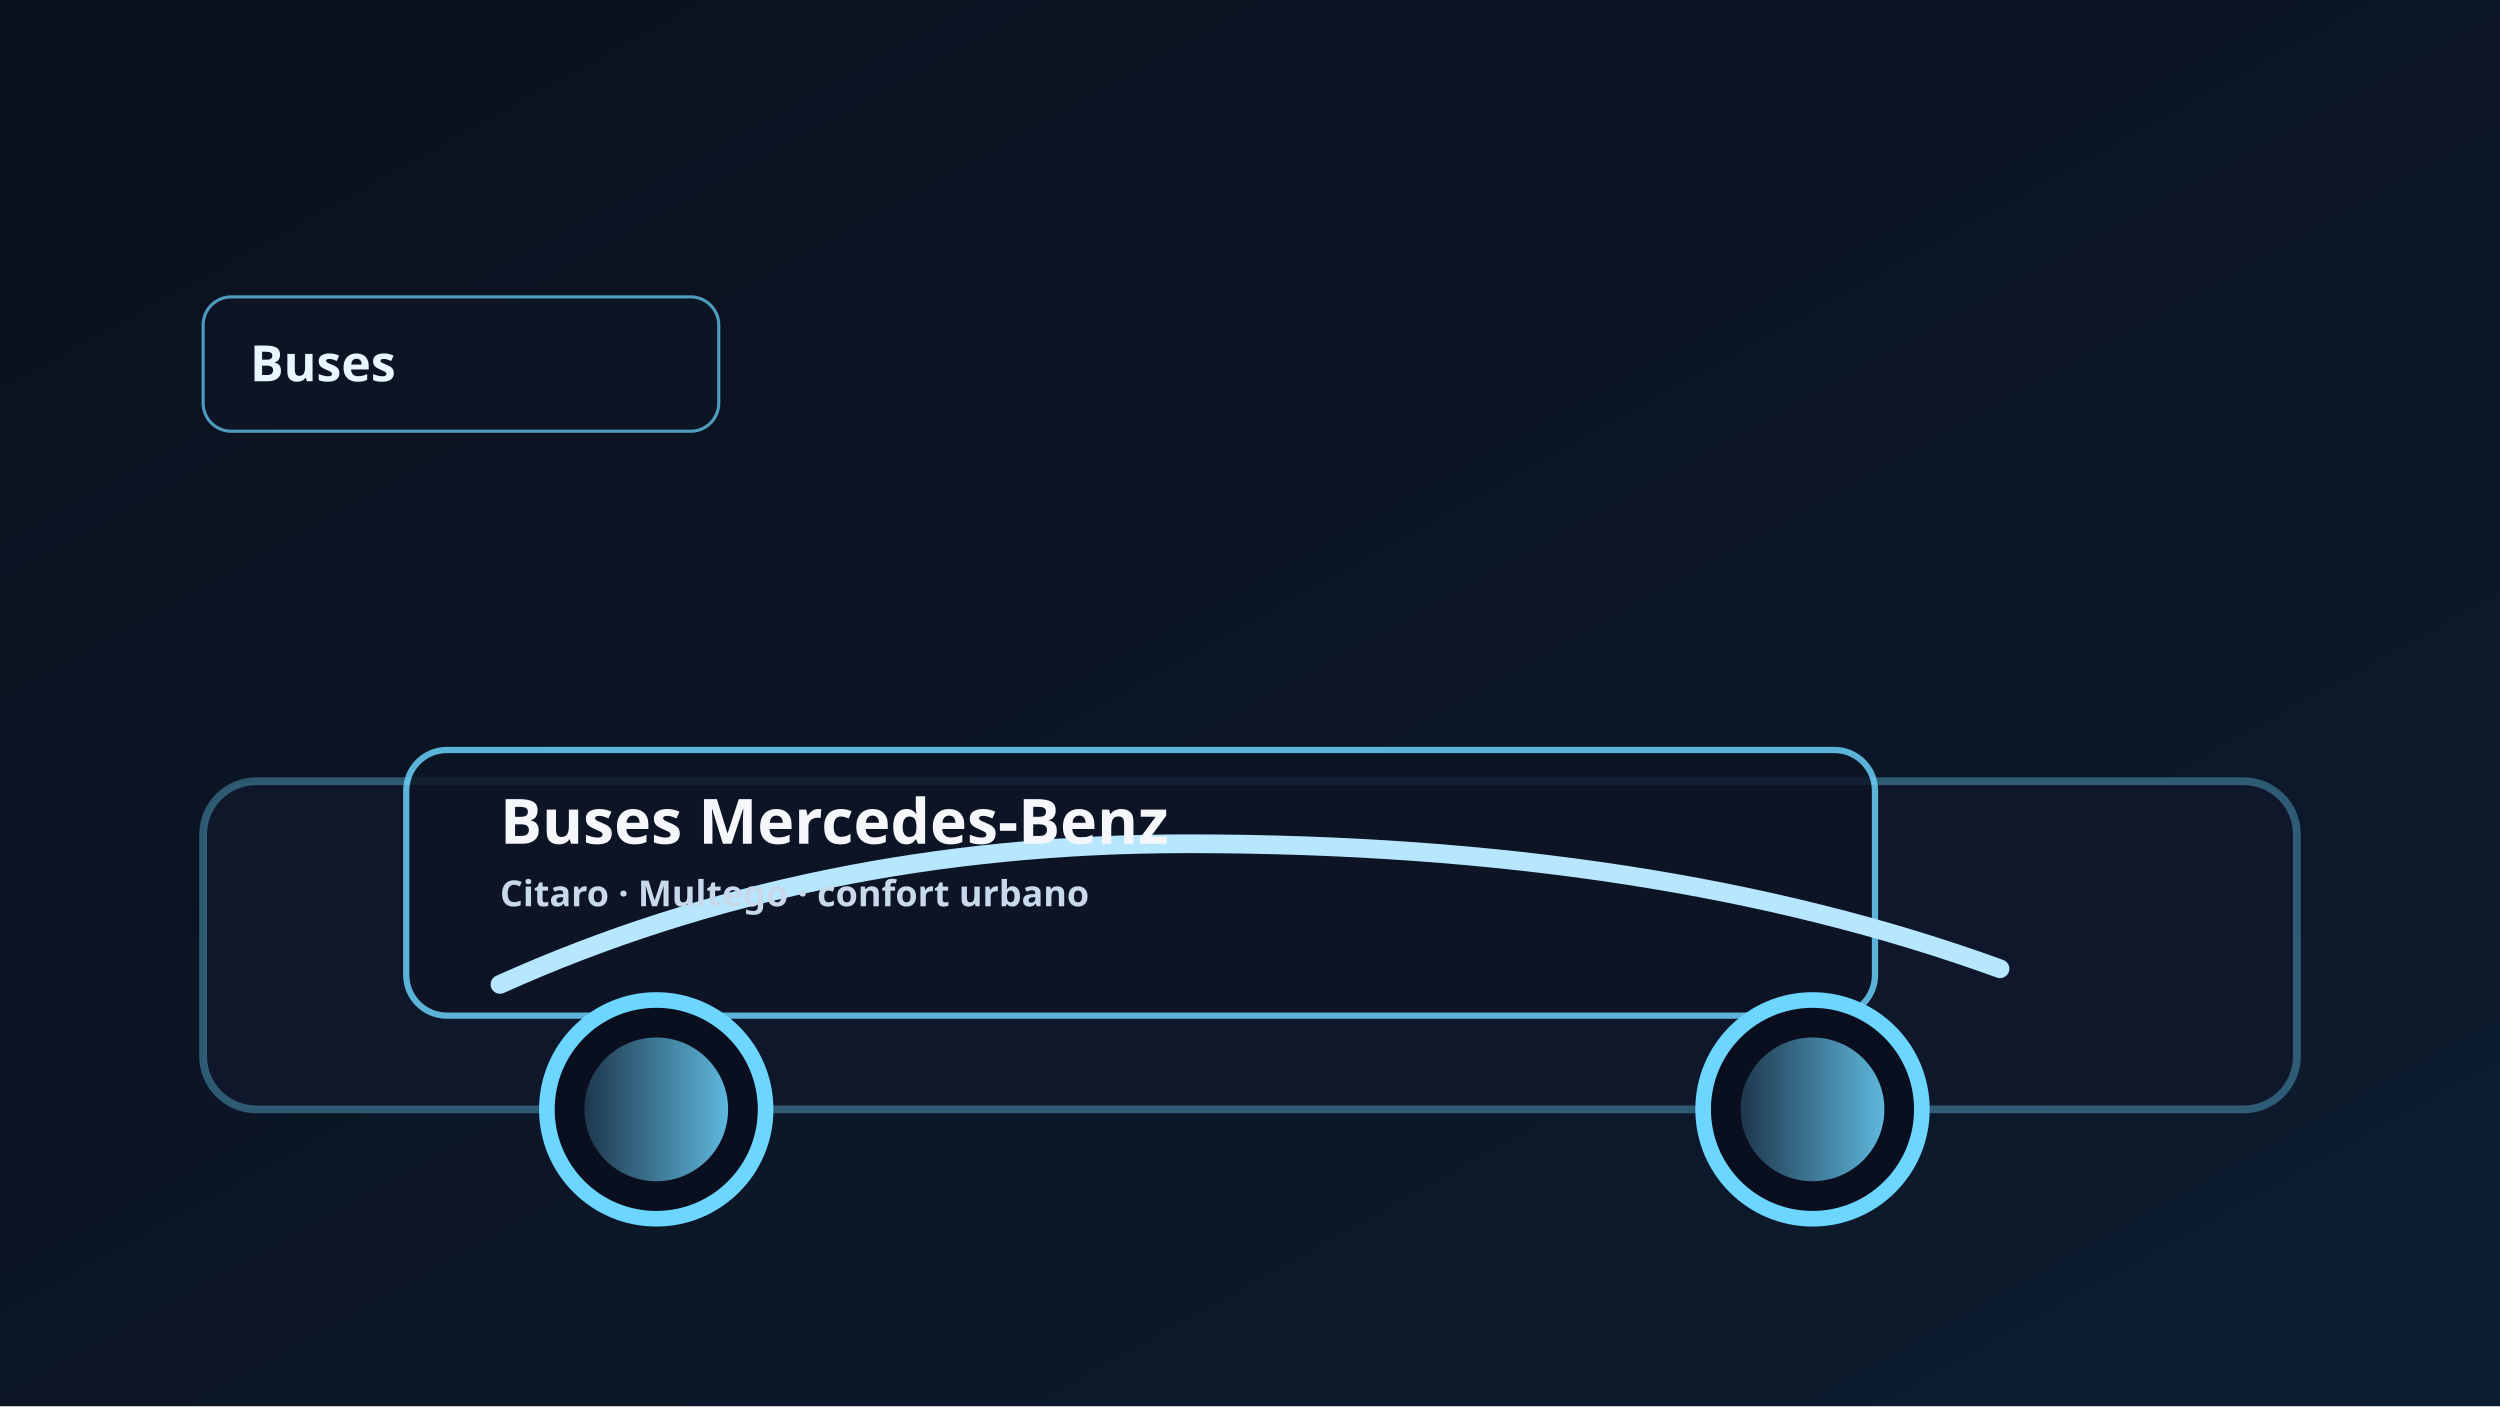
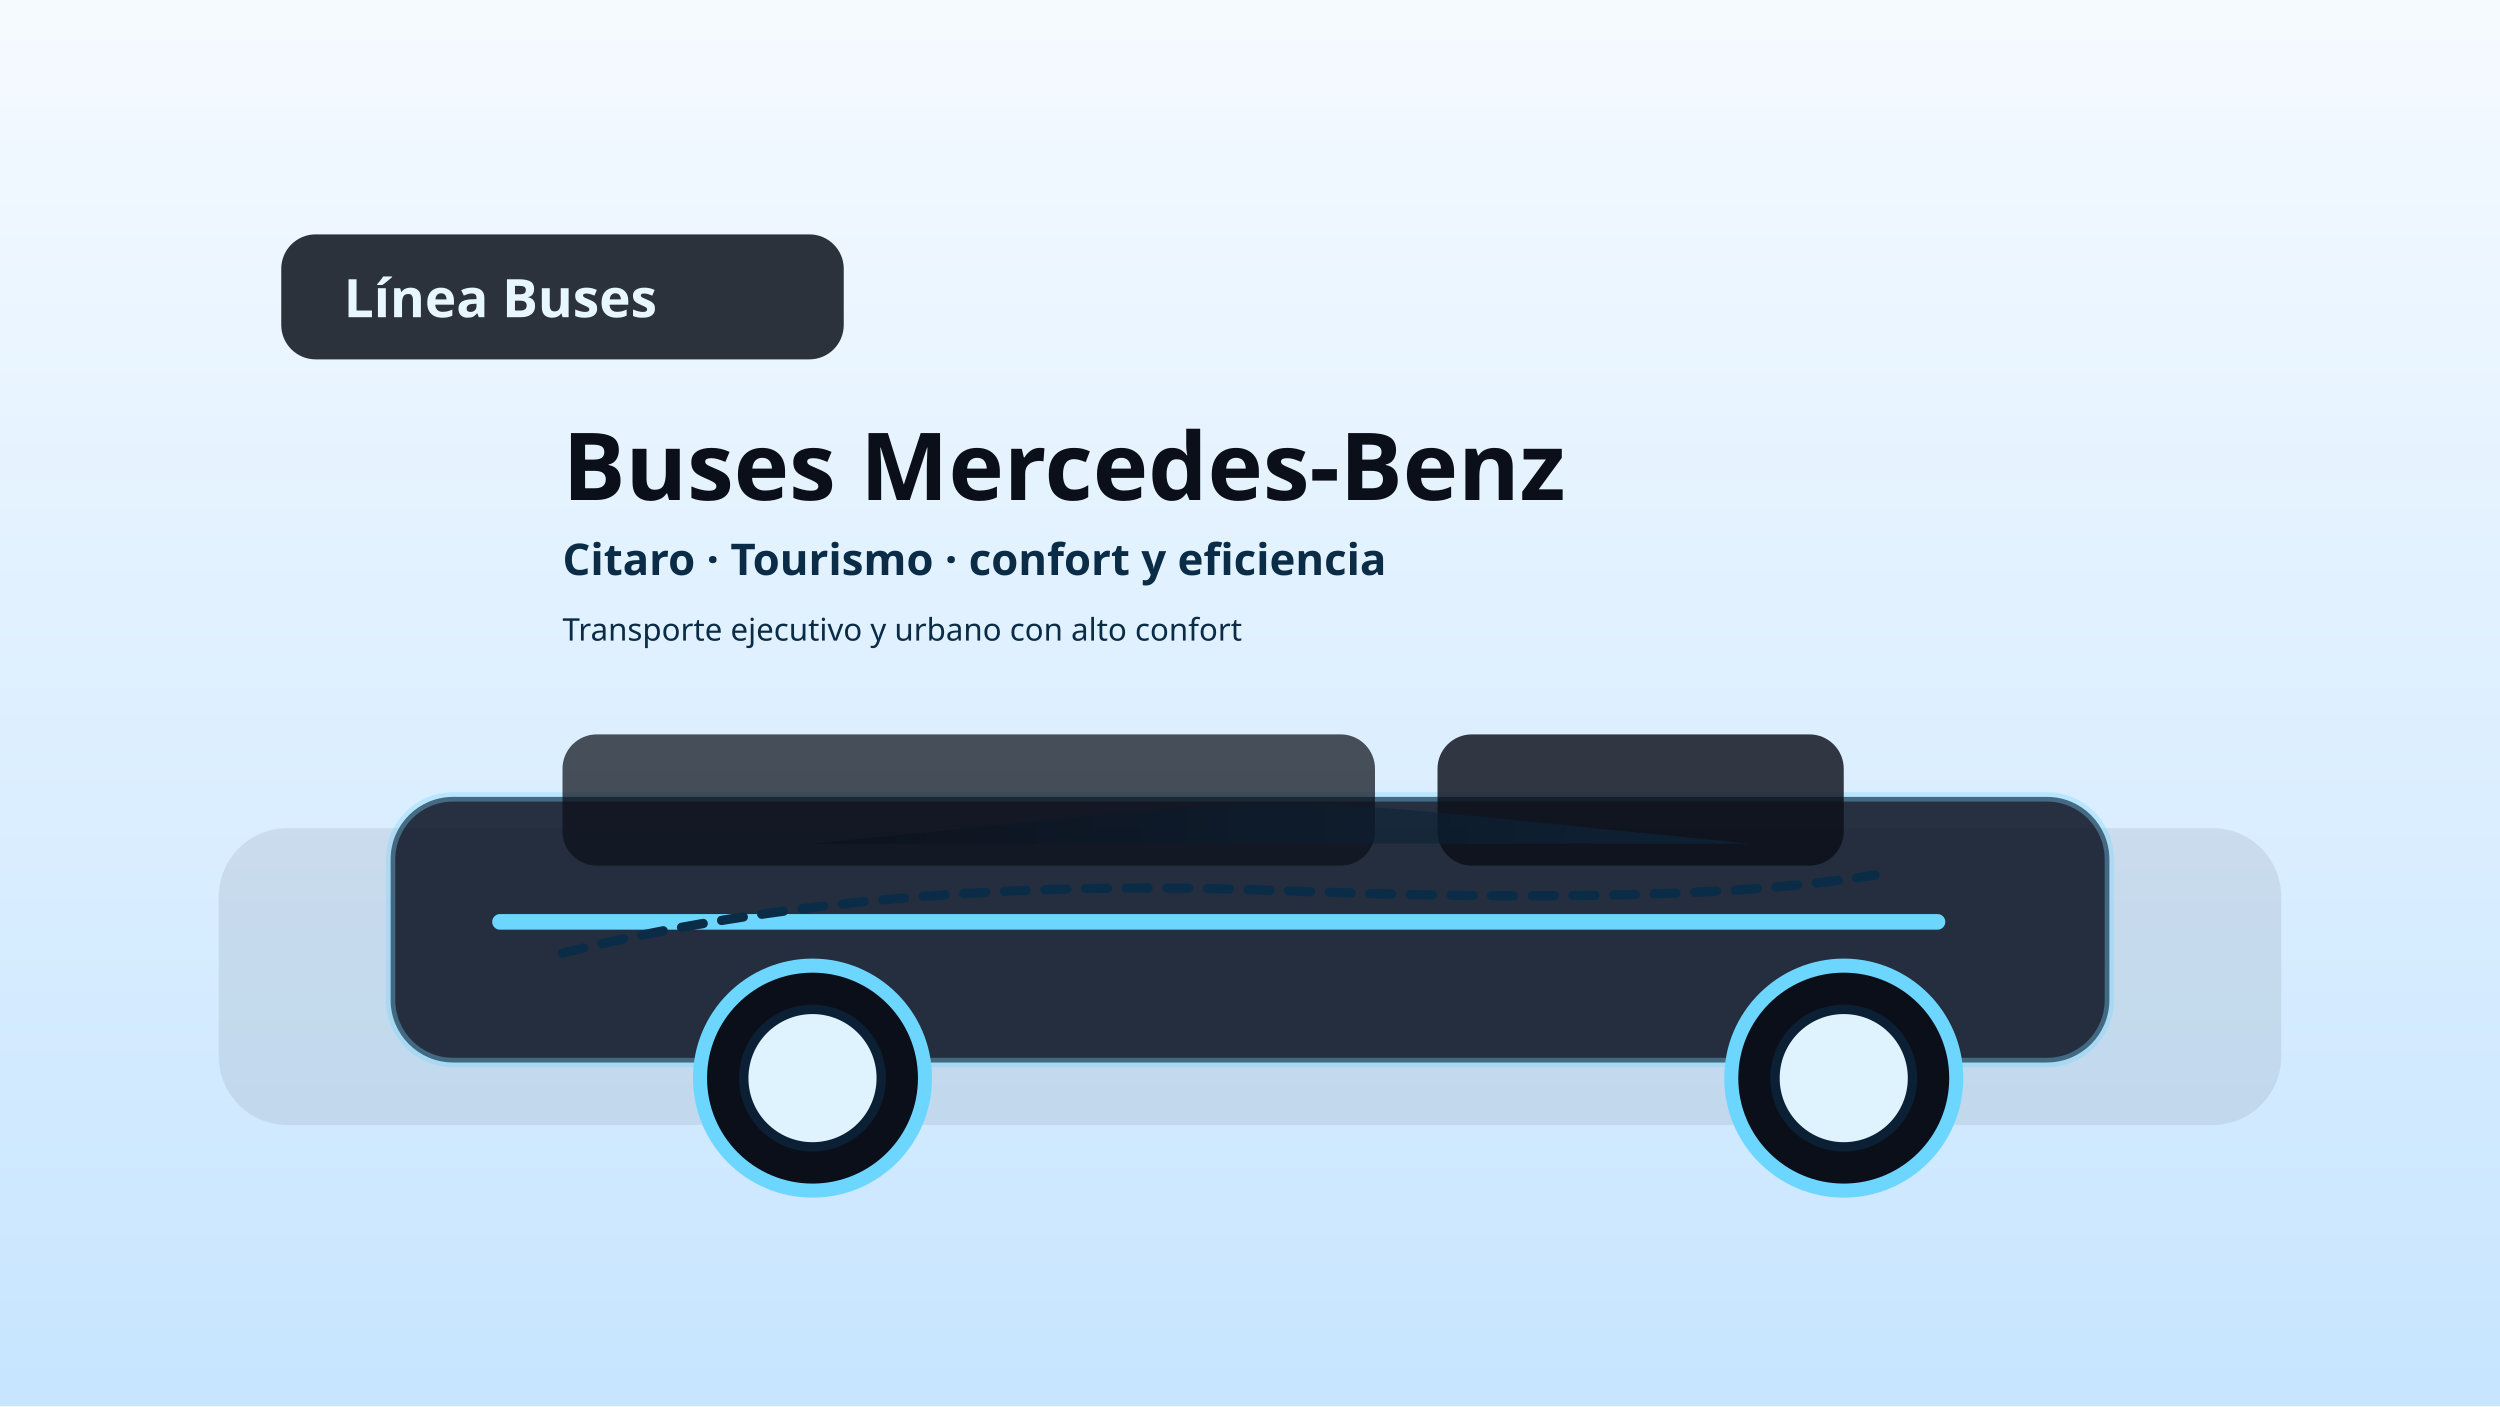
- <svg xmlns="http://www.w3.org/2000/svg" width="1600" height="900" viewBox="0 0 1600 900">
+ <svg xmlns="http://www.w3.org/2000/svg" width="1600" height="900" viewBox="0 0 1600 900" role="img" aria-label="Buses Mercedes-Benz">
  <defs>
-     <linearGradient id="gb1" x1="0" x2="1" y1="0" y2="1">
-       <stop offset="0%" stop-color="#0b101d" />
-       <stop offset="100%" stop-color="#0c1c2f" />
+     <linearGradient id="bgBus" x1="0" x2="0" y1="0" y2="1">
+       <stop offset="0%" stop-color="#f5faff" />
+       <stop offset="100%" stop-color="#c7e5ff" />
    </linearGradient>
-     <linearGradient id="gb2" x1="0" x2="1" y1="0" y2="0">
-       <stop offset="0%" stop-color="#6dd6ff" stop-opacity="0.2" />
-       <stop offset="100%" stop-color="#6dd6ff" stop-opacity="0.85" />
+     <linearGradient id="panelBus" x1="0" x2="1" y1="0" y2="0">
+       <stop offset="0%" stop-color="#0b0f19" stop-opacity="0.85" />
+       <stop offset="100%" stop-color="#0b2c46" stop-opacity="0.75" />
    </linearGradient>
  </defs>
-   <rect width="1600" height="900" fill="url(#gb1)" />
-   <rect x="130" y="500" width="1340" height="210" rx="34" fill="#0f182a" stroke="#6dd6ff" stroke-opacity="0.35" stroke-width="5" />
-   <rect x="260" y="480" width="940" height="170" rx="26" fill="#0b1423" stroke="#6dd6ff" stroke-width="4" opacity="0.82" />
-   <path d="M320 630 Q520 540 760 540 Q1060 540 1280 620" fill="none" stroke="#b6e7ff" stroke-width="12" stroke-linecap="round" />
-   <circle cx="420" cy="710" r="70" fill="#0a0f1f" stroke="#6dd6ff" stroke-width="10" />
-   <circle cx="420" cy="710" r="46" fill="url(#gb2)" />
-   <circle cx="1160" cy="710" r="70" fill="#0a0f1f" stroke="#6dd6ff" stroke-width="10" />
-   <circle cx="1160" cy="710" r="46" fill="url(#gb2)" />
-   <text x="320" y="540" fill="#f5f7fb" font-family="'Space Grotesk', 'Manrope', 'Segoe UI', sans-serif" font-size="40" font-weight="700">Buses Mercedes-Benz</text>
-   <text x="320" y="580" fill="#c8d9ec" font-family="'Manrope', 'Segoe UI', sans-serif" font-size="23" font-weight="600">Citaro · Multego · confort urbano</text>
-   <rect x="130" y="190" width="330" height="86" rx="18" fill="#0d1526" stroke="#6dd6ff" stroke-width="2" opacity="0.7" />
-   <text x="160" y="244" fill="#eaf6ff" font-family="'Space Grotesk', 'Segoe UI', sans-serif" font-size="32" font-weight="700">Buses</text>
+   <rect width="1600" height="900" fill="url(#bgBus)" />
+   <rect x="140" y="530" width="1320" height="190" rx="44" fill="#0b0f19" opacity="0.08" />
+   <rect x="250" y="510" width="1100" height="170" rx="40" fill="#0f1728" opacity="0.88" stroke="#6dd6ff" stroke-width="6" stroke-opacity="0.35" />
+   <path d="M320 590 H1240" stroke="#6dd6ff" stroke-width="10" stroke-linecap="round" />
+   <path d="M360 610 Q560 560 820 570 Q1080 580 1200 560" fill="none" stroke="#0b2c46" stroke-width="6" stroke-linecap="round" stroke-dasharray="14 12" />
+   <rect x="360" y="470" width="520" height="84" rx="22" fill="#0b0f19" opacity="0.72" />
+   <rect x="920" y="470" width="260" height="84" rx="22" fill="#0b0f19" opacity="0.82" />
+   <circle cx="520" cy="690" r="72" fill="#0b0f19" stroke="#6dd6ff" stroke-width="9" />
+   <circle cx="520" cy="690" r="44" fill="#dff3ff" stroke="#0b1f35" stroke-width="6" />
+   <circle cx="1180" cy="690" r="72" fill="#0b0f19" stroke="#6dd6ff" stroke-width="9" />
+   <circle cx="1180" cy="690" r="44" fill="#dff3ff" stroke="#0b1f35" stroke-width="6" />
+   <path d="M520 540 L720 520 Q820 510 920 520 L1120 540" fill="url(#panelBus)" opacity="0.72" />
+   <text x="360" y="320" fill="#0b0f19" font-family="'Space Grotesk','Manrope','Segoe UI',sans-serif" font-size="60" font-weight="700">Buses Mercedes-Benz</text>
+   <text x="360" y="368" fill="#0b2c46" font-family="'Manrope','Segoe UI',sans-serif" font-size="28" font-weight="600">Citaro · Tourismo · confort y eficiencia</text>
+   <text x="360" y="410" fill="#0b2c46" font-family="'Manrope','Segoe UI',sans-serif" font-size="20" font-weight="500">Transporte ejecutivo y urbano con alto confort</text>
+   <rect x="180" y="150" width="360" height="80" rx="22" fill="#0b0f19" opacity="0.85" />
+   <text x="220" y="203" fill="#e8f6ff" font-family="'Space Grotesk','Segoe UI',sans-serif" font-size="34" font-weight="700">Línea Buses</text>
</svg>
